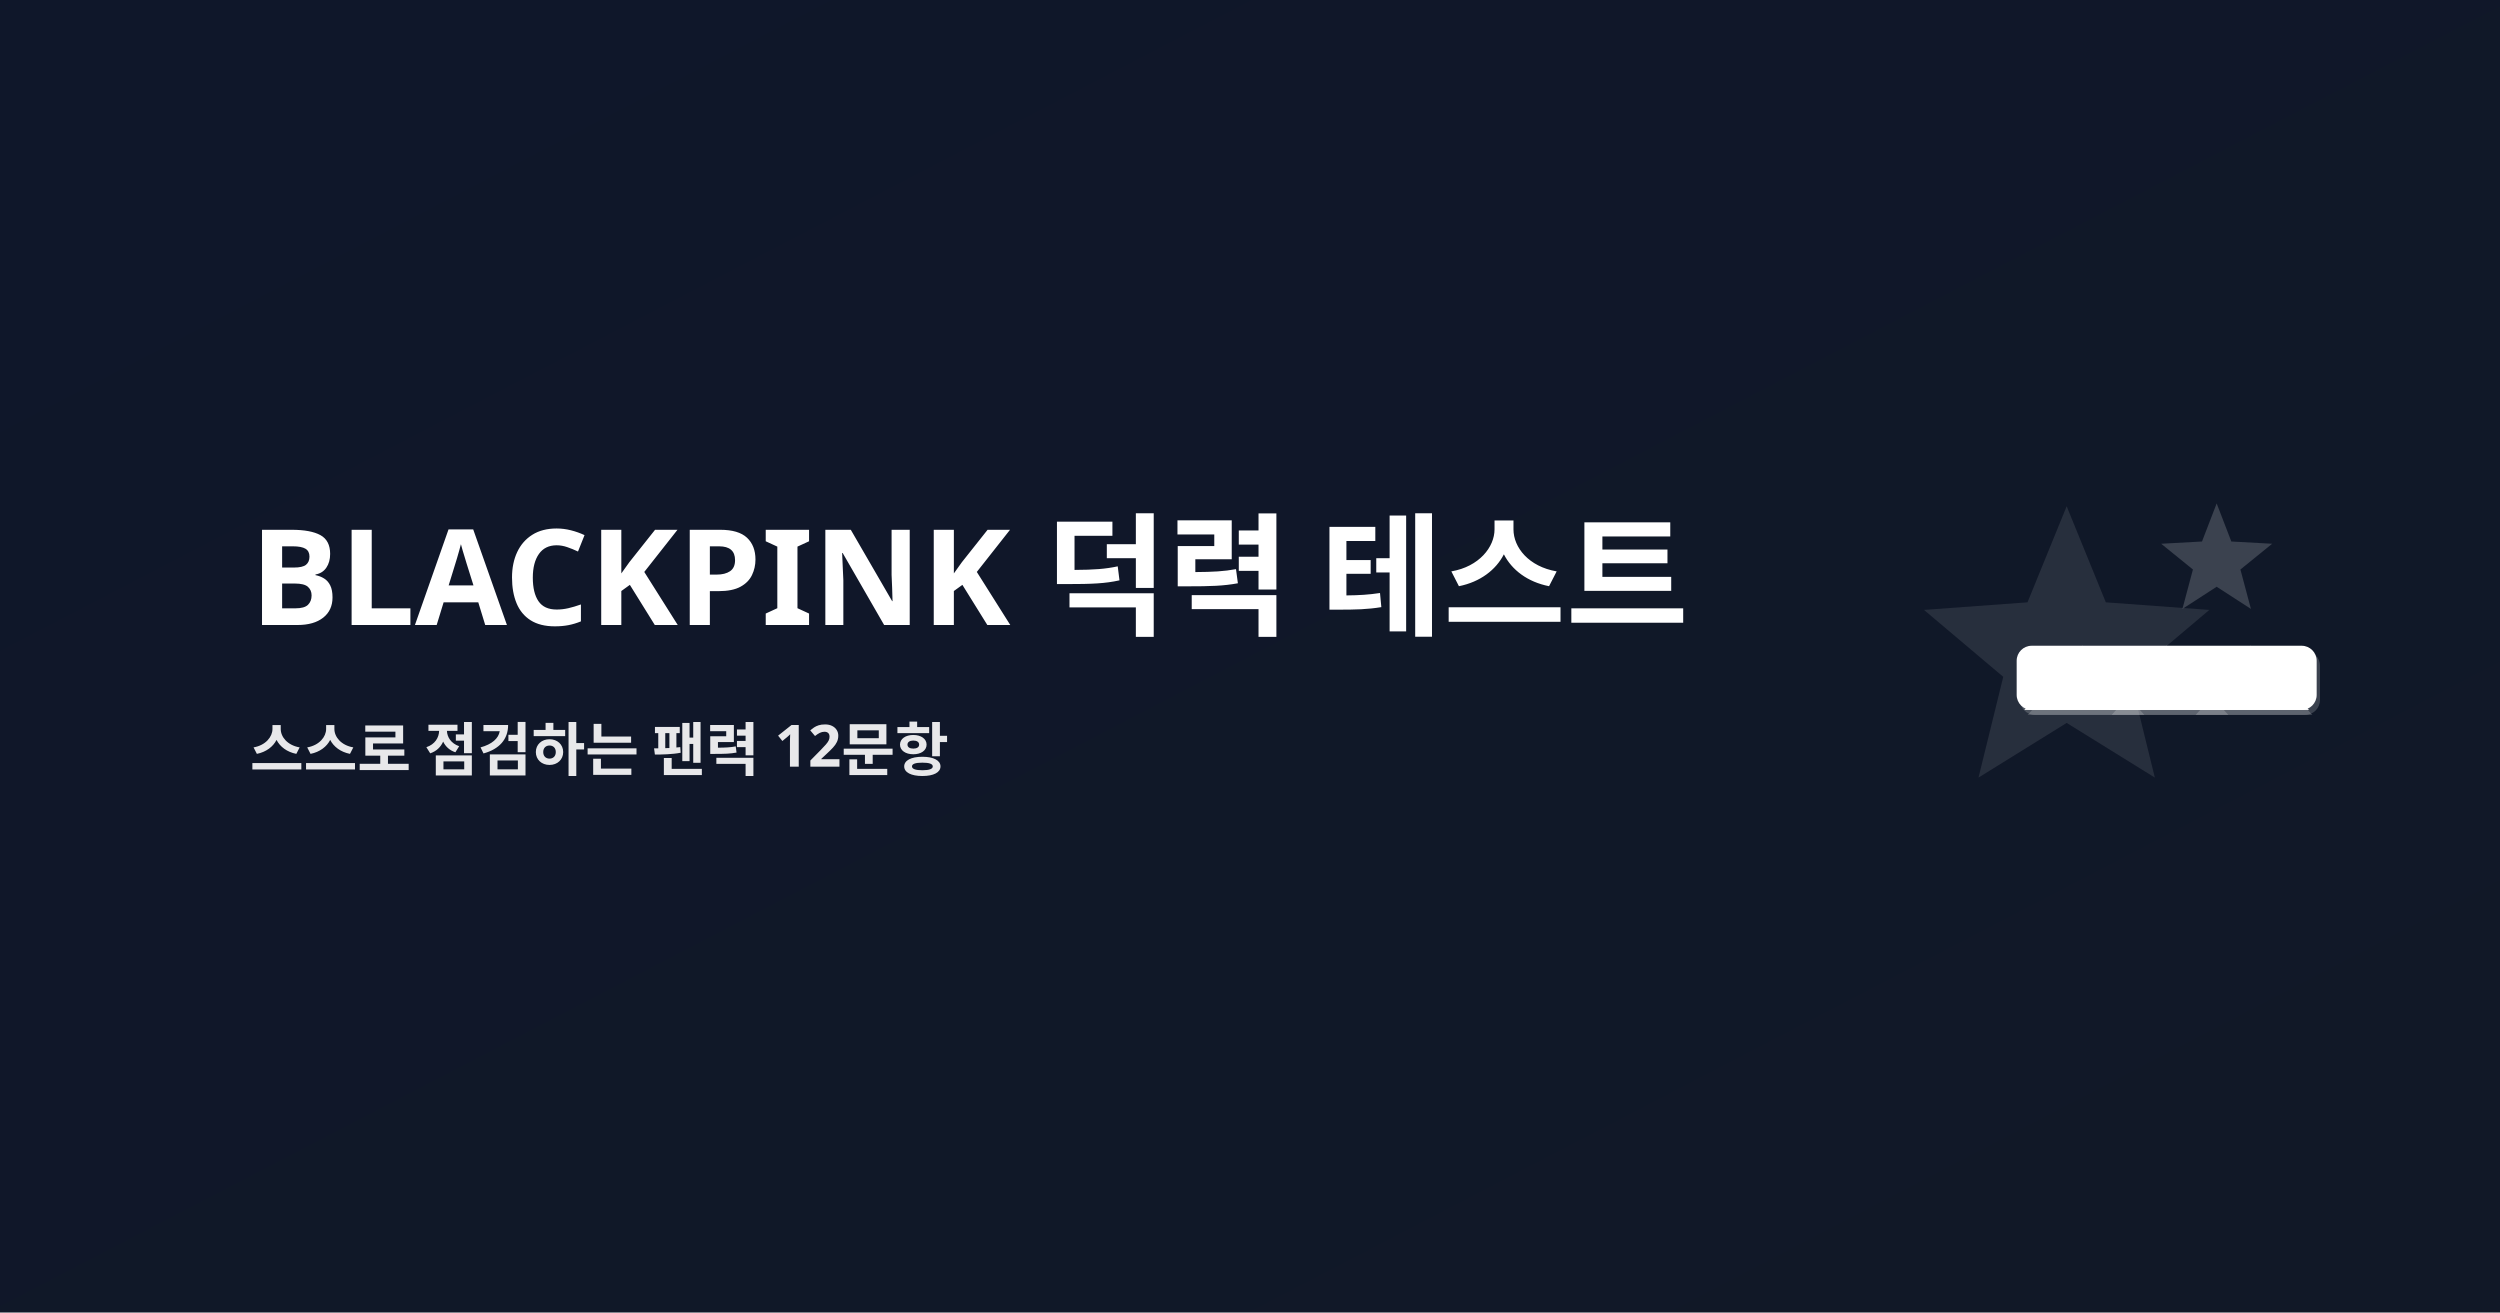
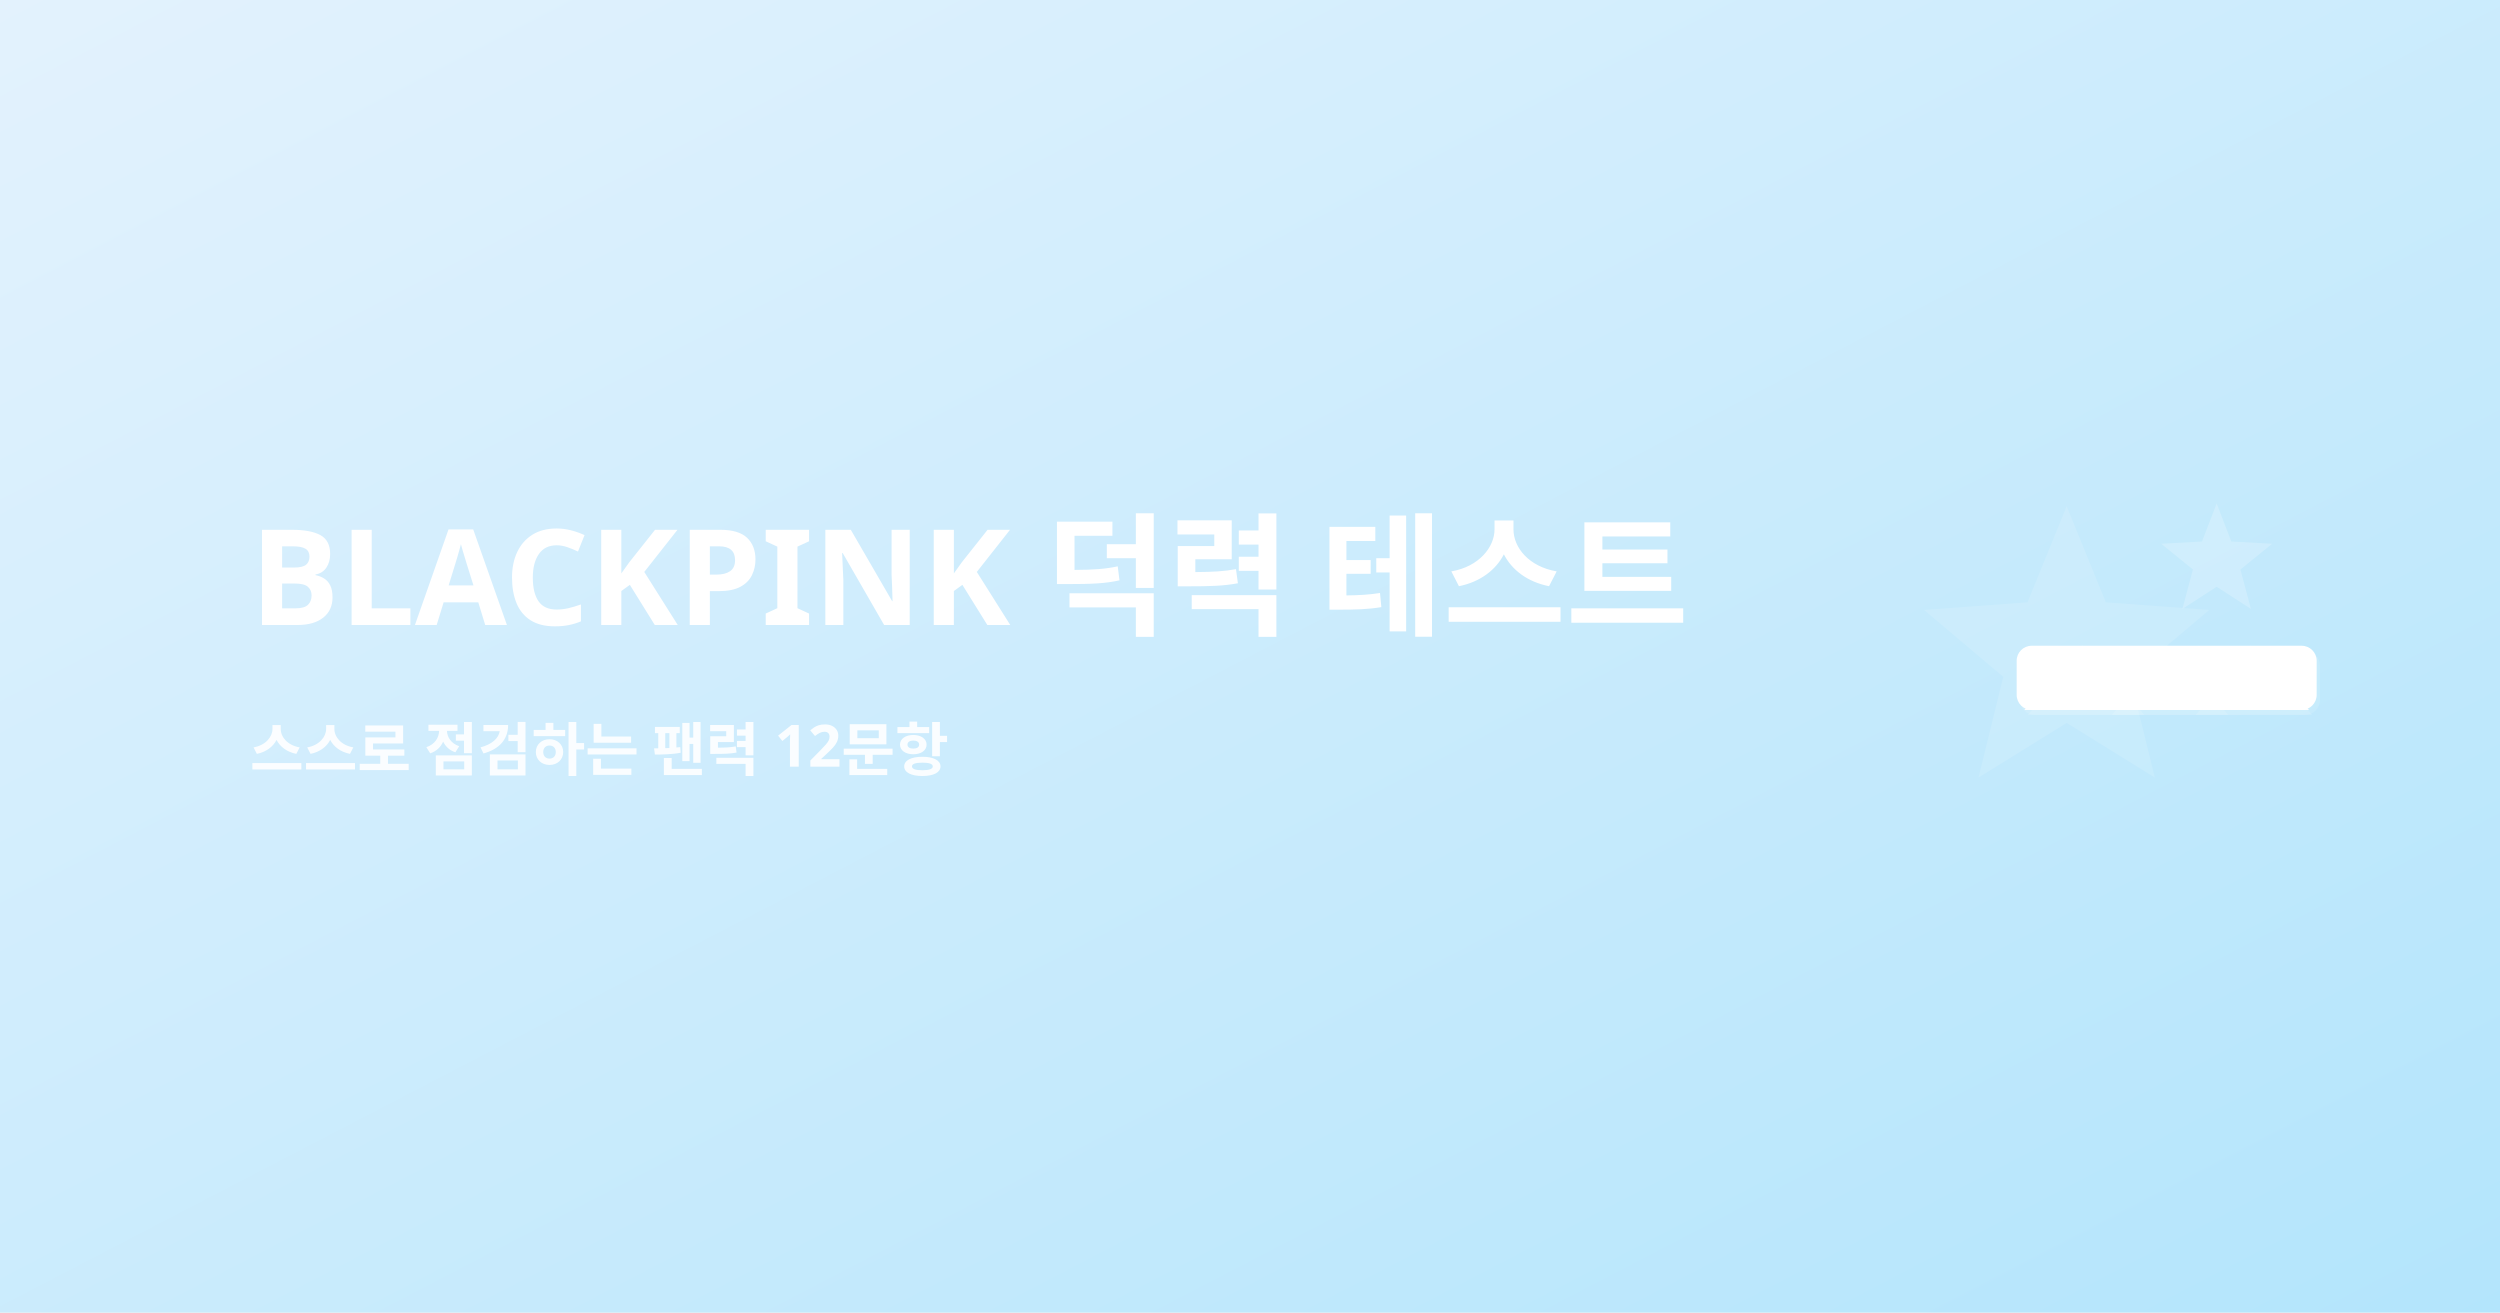
<svg xmlns="http://www.w3.org/2000/svg" width="1200" height="630" viewBox="0 0 1200 630">
  <defs>
    <linearGradient id="bgGrad" x1="0%" y1="0%" x2="100%" y2="100%">
-       <stop offset="0%" stop-color="#0f172a" />
-       <stop offset="100%" stop-color="#111827" />
+       <stop offset="0%" stop-color="#E3F2FD" />
+       <stop offset="100%" stop-color="#B3E5FC" />
    </linearGradient>
  </defs>
  <rect x="0" y="0" width="1200" height="630" fill="url(#bgGrad)" />
  <g transform="translate(680.000,189.000) scale(0.400)">
-     <polygon points="780.0,135.0 733.0,250.3 608.8,259.4 703.9,339.7 674.2,460.6 780.0,395.0 885.8,460.6 856.1,339.7 951.2,259.4 827.0,250.3" fill="#ffffff" opacity="0.10" />
-     <polygon points="960.0,131.6 942.4,177.3 893.4,180.0 931.5,210.9 918.9,258.2 960.0,231.6 1001.1,258.2 988.5,210.9 1026.6,180.0 977.6,177.3" fill="#ffffff" opacity="0.18" />
-     <use href="#ic_crown_base" fill="#000000" opacity="0.18" transform="translate(4,6)" />
+     <polygon points="780.0,135.0 733.0,250.3 608.8,259.4 703.9,339.7 674.2,460.6 780.0,395.0 885.8,460.6 856.1,339.7 951.2,259.4 827.0,250.3" fill="#ffffff" opacity="0.12" />
+     <polygon points="960.0,131.6 942.4,177.3 893.4,180.0 931.5,210.9 918.9,258.2 960.0,231.6 1001.1,258.2 988.5,210.9 1026.6,180.0 977.6,177.3" fill="#ffffff" opacity="0.20" />
+     <use href="#ic_crown_base" fill="#000000" opacity="0.12" transform="translate(4,6)" />
    <rect x="720.0" y="302.4" width="360" height="77.0" rx="18" ry="18" id="ic_crown_base" fill="#ffffff" />
-     <use href="#ic_peak_0" fill="#000000" opacity="0.18" transform="translate(4,6)" />
+     <use href="#ic_peak_0" fill="#000000" opacity="0.12" transform="translate(4,6)" />
    <polygon id="ic_peak_0" points="799.2,302.4 729.2,379.4 869.2,379.4" fill="#ffffff" />
-     <use href="#ic_peak_1" fill="#000000" opacity="0.18" transform="translate(4,6)" />
+     <use href="#ic_peak_1" fill="#000000" opacity="0.12" transform="translate(4,6)" />
    <polygon id="ic_peak_1" points="900.0,302.4 830.0,379.4 970.0,379.4" fill="#ffffff" />
-     <use href="#ic_peak_2" fill="#000000" opacity="0.18" transform="translate(4,6)" />
+     <use href="#ic_peak_2" fill="#000000" opacity="0.12" transform="translate(4,6)" />
    <polygon id="ic_peak_2" points="1000.8,302.4 930.8,379.4 1070.8,379.4" fill="#ffffff" />
  </g>
  <text x="120.000" y="300.000" font-family="Pretendard, Apple SD Gothic Neo, Noto Sans KR, sans-serif" font-size="64.000" font-weight="700" fill="#ffffff">BLACKPINK 덕력 테스트</text>
  <text x="120.000" y="370.000" font-family="Pretendard, Apple SD Gothic Neo, Noto Sans KR, sans-serif" font-size="28.000" font-weight="700" fill="#ffffff" opacity="0.9">스스로 점검하는 팬력 12문항</text>
</svg>
